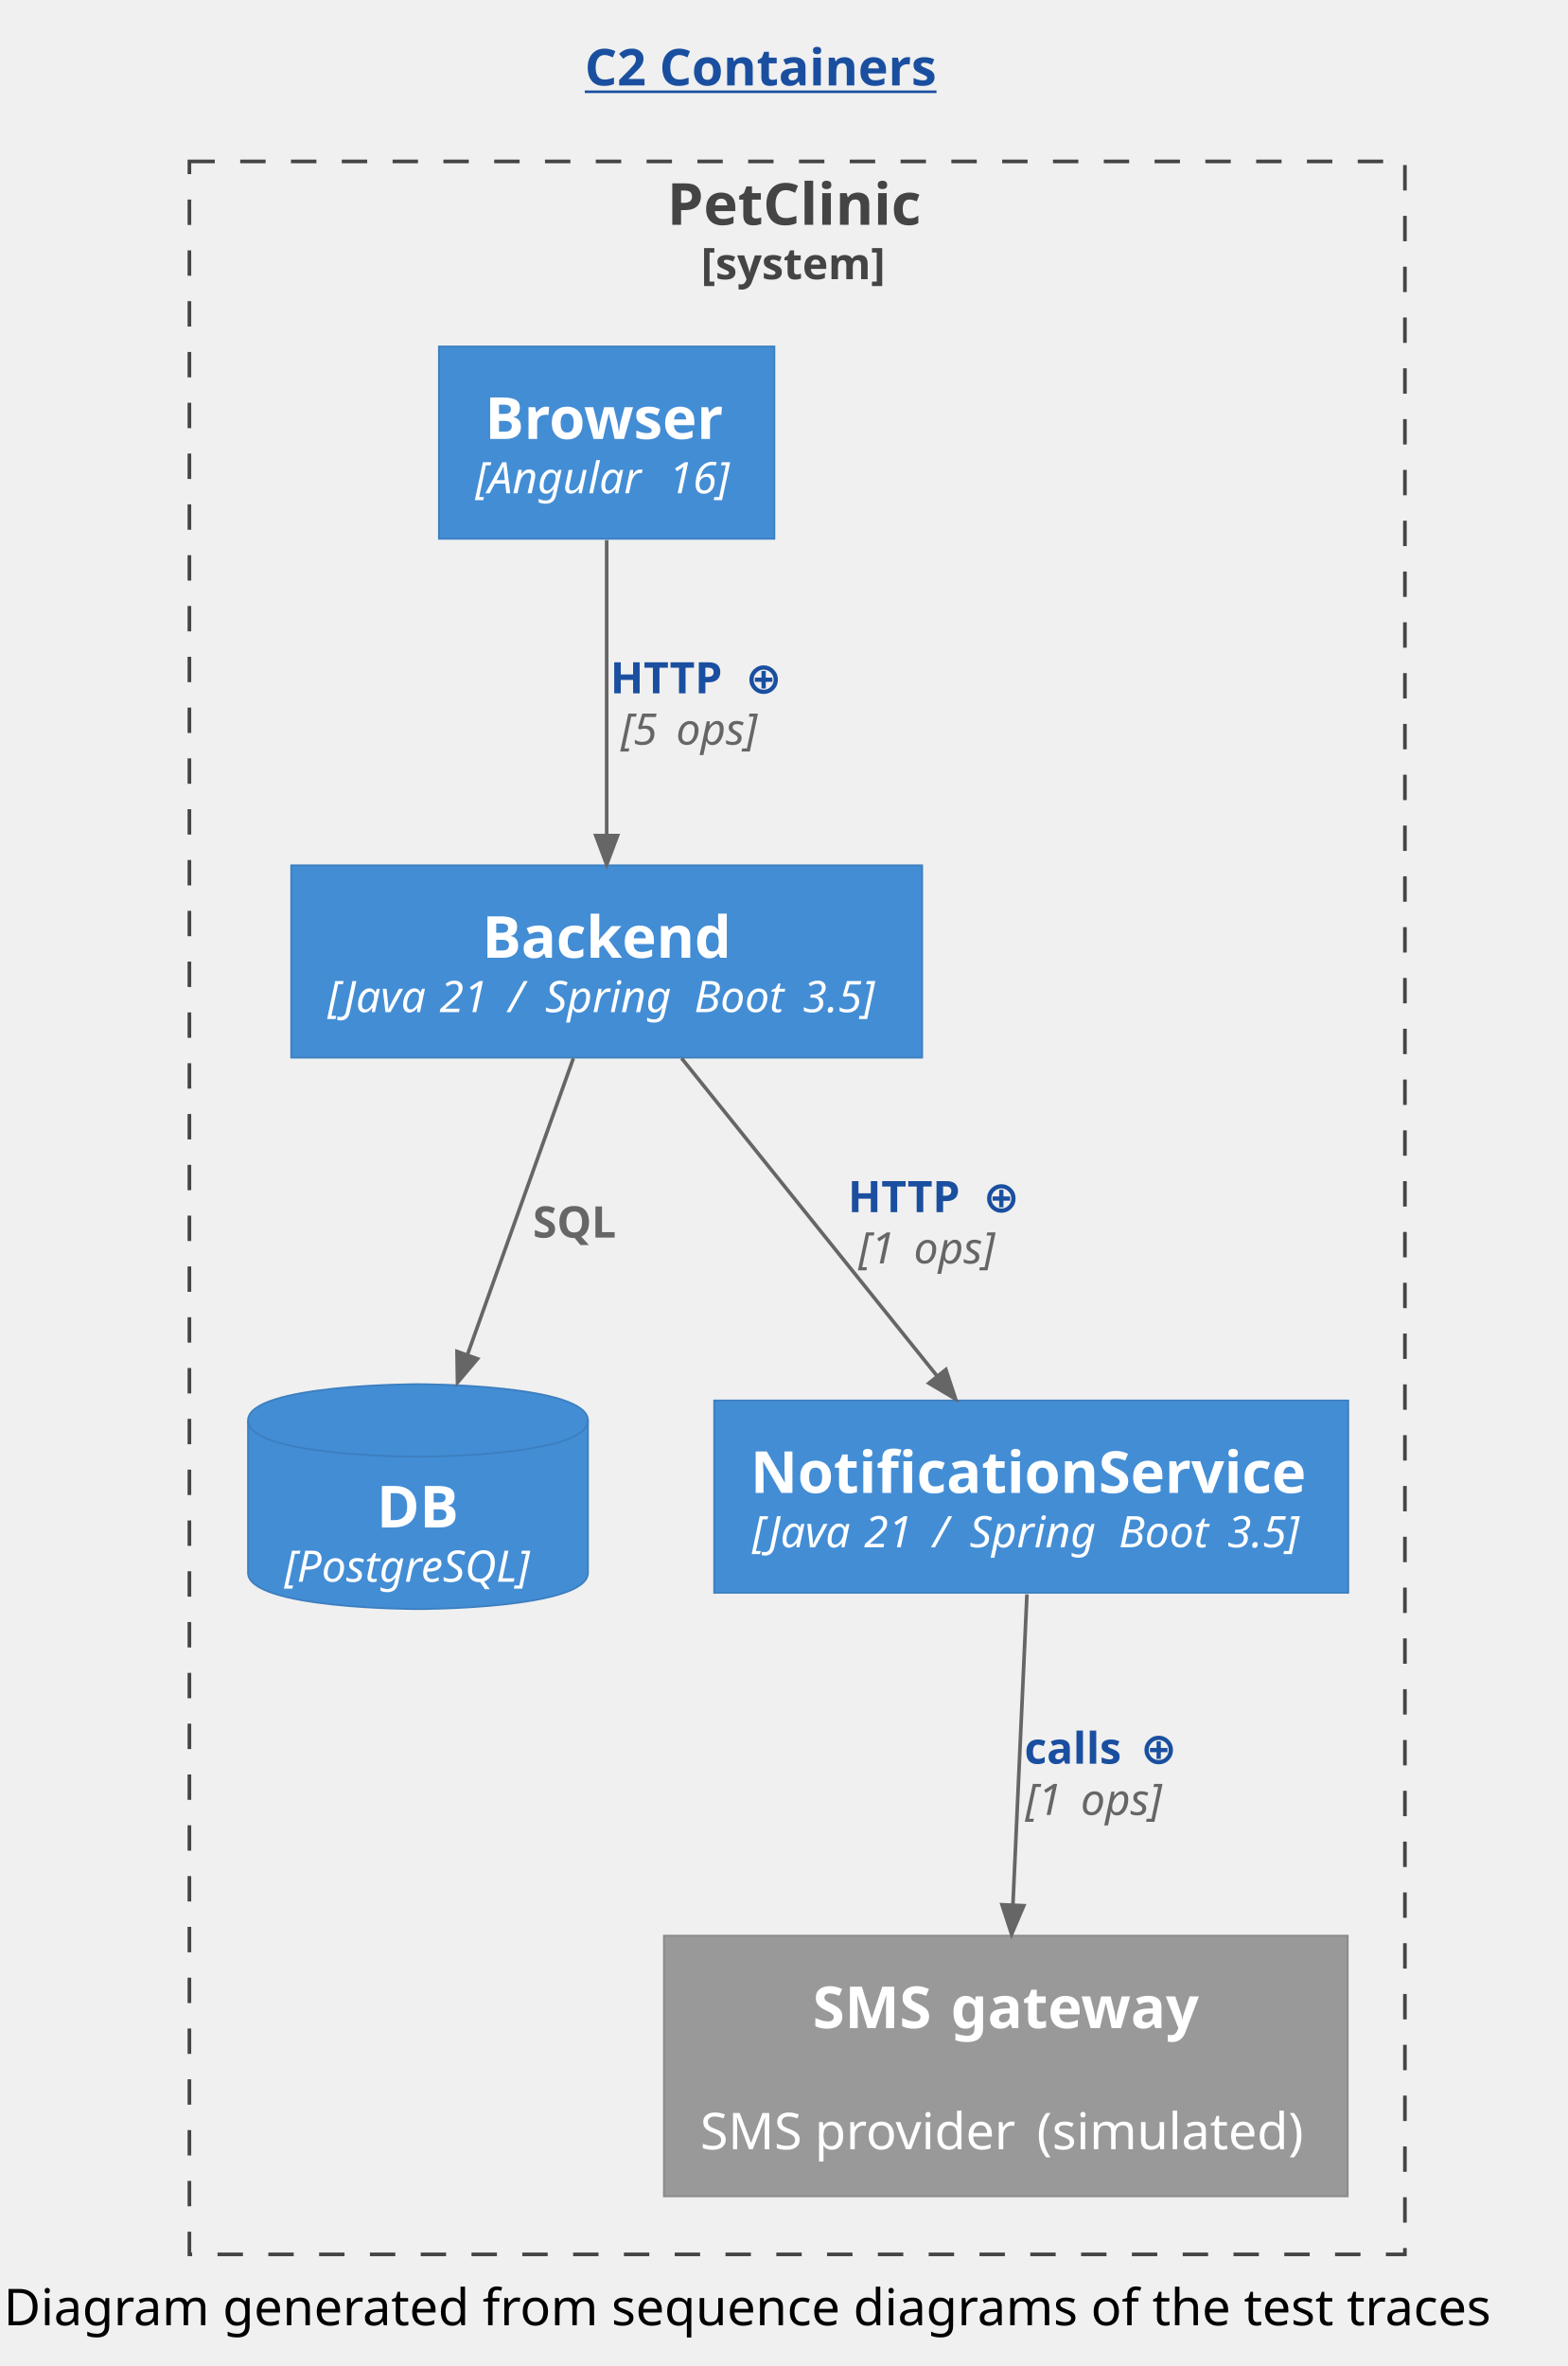
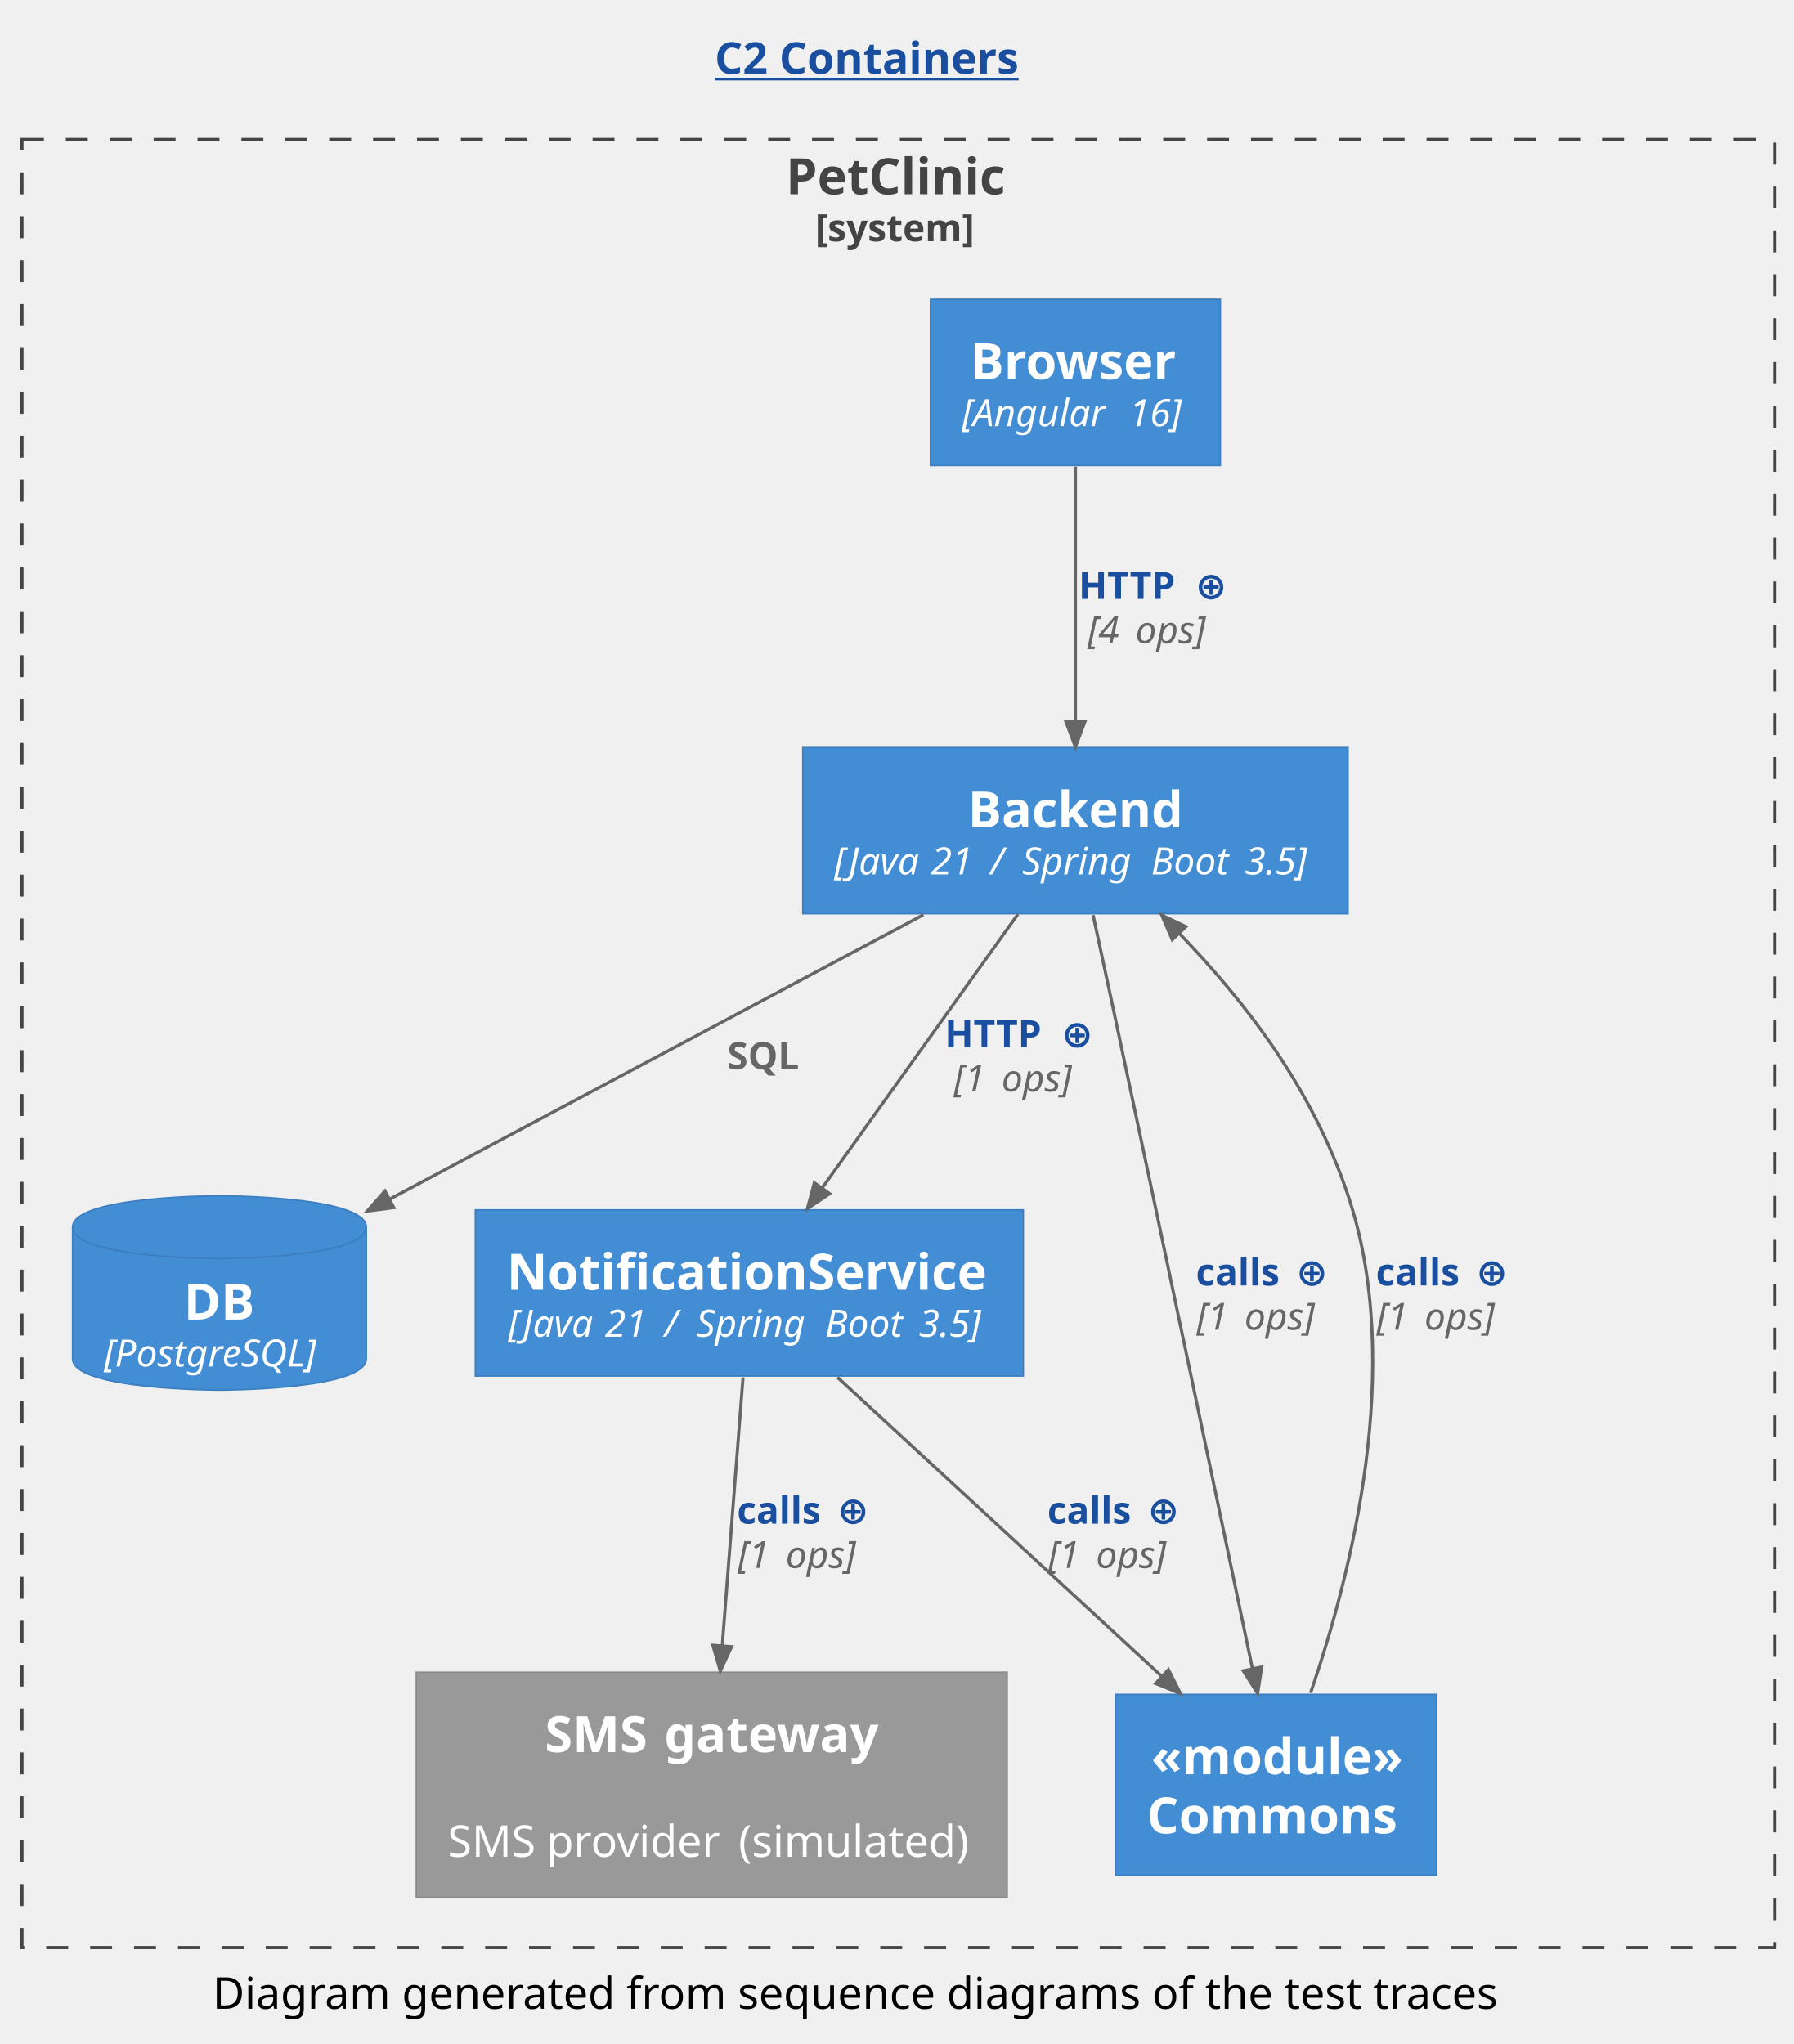
- <svg xmlns="http://www.w3.org/2000/svg" xmlns:xlink="http://www.w3.org/1999/xlink" contentStyleType="text/css" data-diagram-type="DESCRIPTION" height="652px" preserveAspectRatio="none" style="width:432px;height:652px;background:#FFFFFF;" version="1.1" viewBox="0 0 432 652" width="432px" zoomAndPan="magnify">
+ <svg xmlns="http://www.w3.org/2000/svg" xmlns:xlink="http://www.w3.org/1999/xlink" contentStyleType="text/css" data-diagram-type="DESCRIPTION" height="652px" preserveAspectRatio="none" style="width:572px;height:652px;background:#FFFFFF;" version="1.1" viewBox="0 0 572 652" width="572px" zoomAndPan="magnify">
  <defs />
  <g>
    <g class="title" data-source-line="6">
      <a href="https://c4model.com/diagrams/container" target="_blank" rel="noopener noreferrer" title="What is a C2 diagram?" xlink:actuate="onRequest" xlink:href="https://c4model.com/diagrams/container" xlink:show="new" xlink:title="What is a C2 diagram?" xlink:type="simple">
-         <text fill="#1A4FA0" font-family="sans-serif" font-size="14" font-weight="bold" lengthAdjust="spacing" text-decoration="underline" textLength="102.067" x="161.166" y="23.535">C2 Containers</text>
+         <text fill="#1A4FA0" font-family="sans-serif" font-size="14" font-weight="bold" lengthAdjust="spacing" text-decoration="underline" textLength="102.067" x="227.966" y="23.535">C2 Containers</text>
      </a>
    </g>
    <g class="cluster" data-qualified-name="c2_system" data-source-line="1666" id="ent0002">
-       <rect fill="none" height="576.75" style="stroke:#444444;stroke-width:1;stroke-dasharray:7,7;" width="335" x="52.2" y="44.488" />
-       <text fill="#444444" font-family="sans-serif" font-size="16" font-weight="bold" lengthAdjust="spacing" textLength="71.703" x="183.848" y="61.957">PetClinic</text>
-       <text fill="#444444" font-family="sans-serif" font-size="12" font-weight="bold" lengthAdjust="spacing" textLength="52.992" x="193.204" y="76.934">[system]</text>
+       <rect fill="none" height="576.75" style="stroke:#444444;stroke-width:1;stroke-dasharray:7,7;" width="559" x="7" y="44.488" />
+       <text fill="#444444" font-family="sans-serif" font-size="16" font-weight="bold" lengthAdjust="spacing" textLength="71.703" x="250.648" y="61.957">PetClinic</text>
+       <text fill="#444444" font-family="sans-serif" font-size="12" font-weight="bold" lengthAdjust="spacing" textLength="52.992" x="260.004" y="76.934">[system]</text>
    </g>
    <g class="entity" data-qualified-name="c2_system.Backend" data-source-line="71" id="ent0003">
-       <rect fill="#438DD5" height="52.977" style="stroke:#3C7FC0;stroke-width:0.5;" width="173.885" x="80.26" y="238.468" />
-       <text fill="#FFFFFF" font-family="sans-serif" font-size="16" font-weight="bold" lengthAdjust="spacing" textLength="68.609" x="132.897" y="263.937">Backend</text>
-       <text fill="#FFFFFF" font-family="sans-serif" font-size="12" font-style="italic" lengthAdjust="spacing" textLength="27.1" x="90.26" y="278.914">[Java</text>
-       <text fill="#FFFFFF" font-family="sans-serif" font-size="12" font-style="italic" lengthAdjust="spacing" textLength="3.797" x="117.359" y="278.914"> </text>
-       <text fill="#FFFFFF" font-family="sans-serif" font-size="12" font-style="italic" lengthAdjust="spacing" textLength="15.176" x="121.156" y="278.914">21</text>
-       <text fill="#FFFFFF" font-family="sans-serif" font-size="12" font-style="italic" lengthAdjust="spacing" textLength="3.797" x="136.332" y="278.914"> </text>
-       <text fill="#FFFFFF" font-family="sans-serif" font-size="12" font-style="italic" lengthAdjust="spacing" textLength="6.293" x="140.129" y="278.914">/</text>
-       <text fill="#FFFFFF" font-family="sans-serif" font-size="12" font-style="italic" lengthAdjust="spacing" textLength="3.797" x="146.422" y="278.914"> </text>
-       <text fill="#FFFFFF" font-family="sans-serif" font-size="12" font-style="italic" lengthAdjust="spacing" textLength="37.324" x="150.219" y="278.914">Spring</text>
-       <text fill="#FFFFFF" font-family="sans-serif" font-size="12" font-style="italic" lengthAdjust="spacing" textLength="3.797" x="187.543" y="278.914"> </text>
-       <text fill="#FFFFFF" font-family="sans-serif" font-size="12" font-style="italic" lengthAdjust="spacing" textLength="26.133" x="191.34" y="278.914">Boot</text>
-       <text fill="#FFFFFF" font-family="sans-serif" font-size="12" font-style="italic" lengthAdjust="spacing" textLength="3.797" x="217.473" y="278.914"> </text>
-       <text fill="#FFFFFF" font-family="sans-serif" font-size="12" font-style="italic" lengthAdjust="spacing" textLength="22.875" x="221.269" y="278.914">3.5]</text>
+       <rect fill="#438DD5" height="52.977" style="stroke:#3C7FC0;stroke-width:0.5;" width="173.885" x="256.06" y="238.468" />
+       <text fill="#FFFFFF" font-family="sans-serif" font-size="16" font-weight="bold" lengthAdjust="spacing" textLength="68.609" x="308.698" y="263.937">Backend</text>
+       <text fill="#FFFFFF" font-family="sans-serif" font-size="12" font-style="italic" lengthAdjust="spacing" textLength="27.1" x="266.06" y="278.914">[Java</text>
+       <text fill="#FFFFFF" font-family="sans-serif" font-size="12" font-style="italic" lengthAdjust="spacing" textLength="3.797" x="293.16" y="278.914"> </text>
+       <text fill="#FFFFFF" font-family="sans-serif" font-size="12" font-style="italic" lengthAdjust="spacing" textLength="15.176" x="296.957" y="278.914">21</text>
+       <text fill="#FFFFFF" font-family="sans-serif" font-size="12" font-style="italic" lengthAdjust="spacing" textLength="3.797" x="312.132" y="278.914"> </text>
+       <text fill="#FFFFFF" font-family="sans-serif" font-size="12" font-style="italic" lengthAdjust="spacing" textLength="6.293" x="315.929" y="278.914">/</text>
+       <text fill="#FFFFFF" font-family="sans-serif" font-size="12" font-style="italic" lengthAdjust="spacing" textLength="3.797" x="322.222" y="278.914"> </text>
+       <text fill="#FFFFFF" font-family="sans-serif" font-size="12" font-style="italic" lengthAdjust="spacing" textLength="37.324" x="326.019" y="278.914">Spring</text>
+       <text fill="#FFFFFF" font-family="sans-serif" font-size="12" font-style="italic" lengthAdjust="spacing" textLength="3.797" x="363.343" y="278.914"> </text>
+       <text fill="#FFFFFF" font-family="sans-serif" font-size="12" font-style="italic" lengthAdjust="spacing" textLength="26.133" x="367.14" y="278.914">Boot</text>
+       <text fill="#FFFFFF" font-family="sans-serif" font-size="12" font-style="italic" lengthAdjust="spacing" textLength="3.797" x="393.273" y="278.914"> </text>
+       <text fill="#FFFFFF" font-family="sans-serif" font-size="12" font-style="italic" lengthAdjust="spacing" textLength="22.875" x="397.07" y="278.914">3.5]</text>
    </g>
    <g class="entity" data-qualified-name="c2_system.Browser" data-source-line="71" id="ent0004">
-       <rect fill="#438DD5" height="52.977" style="stroke:#3C7FC0;stroke-width:0.5;" width="92.439" x="120.98" y="95.488" />
-       <text fill="#FFFFFF" font-family="sans-serif" font-size="16" font-weight="bold" lengthAdjust="spacing" textLength="67.07" x="133.664" y="120.957">Browser</text>
-       <text fill="#FFFFFF" font-family="sans-serif" font-size="12" font-style="italic" lengthAdjust="spacing" textLength="49.565" x="130.98" y="135.934">[Angular</text>
-       <text fill="#FFFFFF" font-family="sans-serif" font-size="12" font-style="italic" lengthAdjust="spacing" textLength="3.797" x="180.544" y="135.934"> </text>
-       <text fill="#FFFFFF" font-family="sans-serif" font-size="12" font-style="italic" lengthAdjust="spacing" textLength="19.078" x="184.341" y="135.934">16]</text>
+       <rect fill="#438DD5" height="52.977" style="stroke:#3C7FC0;stroke-width:0.5;" width="92.439" x="296.78" y="95.488" />
+       <text fill="#FFFFFF" font-family="sans-serif" font-size="16" font-weight="bold" lengthAdjust="spacing" textLength="67.07" x="309.465" y="120.957">Browser</text>
+       <text fill="#FFFFFF" font-family="sans-serif" font-size="12" font-style="italic" lengthAdjust="spacing" textLength="49.565" x="306.78" y="135.934">[Angular</text>
+       <text fill="#FFFFFF" font-family="sans-serif" font-size="12" font-style="italic" lengthAdjust="spacing" textLength="3.797" x="356.344" y="135.934"> </text>
+       <text fill="#FFFFFF" font-family="sans-serif" font-size="12" font-style="italic" lengthAdjust="spacing" textLength="19.078" x="360.141" y="135.934">16]</text>
    </g>
    <g class="entity" data-qualified-name="c2_system.DB" data-source-line="75" id="ent0005">
-       <path d="M68.36,391.438 C68.36,381.438 115.198,381.438 115.198,381.438 C115.198,381.438 162.036,381.438 162.036,391.438 L162.036,433.415 C162.036,443.415 115.198,443.415 115.198,443.415 C115.198,443.415 68.36,443.415 68.36,433.415 L68.36,391.438" fill="#438DD5" style="stroke:#3C7FC0;stroke-width:0.5;" />
-       <path d="M68.36,391.438 C68.36,401.438 115.198,401.438 115.198,401.438 C115.198,401.438 162.036,401.438 162.036,391.438" fill="none" style="stroke:#3C7FC0;stroke-width:0.5;" />
-       <text fill="#FFFFFF" font-family="sans-serif" font-size="16" font-weight="bold" lengthAdjust="spacing" textLength="22.766" x="103.815" y="420.907">DB</text>
-       <text fill="#FFFFFF" font-family="sans-serif" font-size="12" font-style="italic" lengthAdjust="spacing" textLength="73.676" x="78.36" y="435.884">[PostgreSQL]</text>
+       <path d="M23.16,391.438 C23.16,381.438 69.998,381.438 69.998,381.438 C69.998,381.438 116.836,381.438 116.836,391.438 L116.836,433.415 C116.836,443.415 69.998,443.415 69.998,443.415 C69.998,443.415 23.16,443.415 23.16,433.415 L23.16,391.438" fill="#438DD5" style="stroke:#3C7FC0;stroke-width:0.5;" />
+       <path d="M23.16,391.438 C23.16,401.438 69.998,401.438 69.998,401.438 C69.998,401.438 116.836,401.438 116.836,391.438" fill="none" style="stroke:#3C7FC0;stroke-width:0.5;" />
+       <text fill="#FFFFFF" font-family="sans-serif" font-size="16" font-weight="bold" lengthAdjust="spacing" textLength="22.766" x="58.615" y="420.907">DB</text>
+       <text fill="#FFFFFF" font-family="sans-serif" font-size="12" font-style="italic" lengthAdjust="spacing" textLength="73.676" x="33.16" y="435.884">[PostgreSQL]</text>
    </g>
    <g class="entity" data-qualified-name="c2_system.NotificationService" data-source-line="71" id="ent0006">
-       <rect fill="#438DD5" height="52.977" style="stroke:#3C7FC0;stroke-width:0.5;" width="174.75" x="196.83" y="385.938" />
-       <text fill="#FFFFFF" font-family="sans-serif" font-size="16" font-weight="bold" lengthAdjust="spacing" textLength="154.75" x="206.83" y="411.407">NotificationService</text>
-       <text fill="#FFFFFF" font-family="sans-serif" font-size="12" font-style="italic" lengthAdjust="spacing" textLength="27.1" x="207.262" y="426.384">[Java</text>
-       <text fill="#FFFFFF" font-family="sans-serif" font-size="12" font-style="italic" lengthAdjust="spacing" textLength="3.797" x="234.362" y="426.384"> </text>
-       <text fill="#FFFFFF" font-family="sans-serif" font-size="12" font-style="italic" lengthAdjust="spacing" textLength="15.176" x="238.159" y="426.384">21</text>
-       <text fill="#FFFFFF" font-family="sans-serif" font-size="12" font-style="italic" lengthAdjust="spacing" textLength="3.797" x="253.335" y="426.384"> </text>
-       <text fill="#FFFFFF" font-family="sans-serif" font-size="12" font-style="italic" lengthAdjust="spacing" textLength="6.293" x="257.132" y="426.384">/</text>
-       <text fill="#FFFFFF" font-family="sans-serif" font-size="12" font-style="italic" lengthAdjust="spacing" textLength="3.797" x="263.424" y="426.384"> </text>
-       <text fill="#FFFFFF" font-family="sans-serif" font-size="12" font-style="italic" lengthAdjust="spacing" textLength="37.324" x="267.221" y="426.384">Spring</text>
-       <text fill="#FFFFFF" font-family="sans-serif" font-size="12" font-style="italic" lengthAdjust="spacing" textLength="3.797" x="304.546" y="426.384"> </text>
-       <text fill="#FFFFFF" font-family="sans-serif" font-size="12" font-style="italic" lengthAdjust="spacing" textLength="26.133" x="308.342" y="426.384">Boot</text>
-       <text fill="#FFFFFF" font-family="sans-serif" font-size="12" font-style="italic" lengthAdjust="spacing" textLength="3.797" x="334.475" y="426.384"> </text>
-       <text fill="#FFFFFF" font-family="sans-serif" font-size="12" font-style="italic" lengthAdjust="spacing" textLength="22.875" x="338.272" y="426.384">3.5]</text>
+       <rect fill="#438DD5" height="52.977" style="stroke:#3C7FC0;stroke-width:0.5;" width="174.75" x="151.63" y="385.938" />
+       <text fill="#FFFFFF" font-family="sans-serif" font-size="16" font-weight="bold" lengthAdjust="spacing" textLength="154.75" x="161.63" y="411.407">NotificationService</text>
+       <text fill="#FFFFFF" font-family="sans-serif" font-size="12" font-style="italic" lengthAdjust="spacing" textLength="27.1" x="162.063" y="426.384">[Java</text>
+       <text fill="#FFFFFF" font-family="sans-serif" font-size="12" font-style="italic" lengthAdjust="spacing" textLength="3.797" x="189.162" y="426.384"> </text>
+       <text fill="#FFFFFF" font-family="sans-serif" font-size="12" font-style="italic" lengthAdjust="spacing" textLength="15.176" x="192.959" y="426.384">21</text>
+       <text fill="#FFFFFF" font-family="sans-serif" font-size="12" font-style="italic" lengthAdjust="spacing" textLength="3.797" x="208.135" y="426.384"> </text>
+       <text fill="#FFFFFF" font-family="sans-serif" font-size="12" font-style="italic" lengthAdjust="spacing" textLength="6.293" x="211.932" y="426.384">/</text>
+       <text fill="#FFFFFF" font-family="sans-serif" font-size="12" font-style="italic" lengthAdjust="spacing" textLength="3.797" x="218.225" y="426.384"> </text>
+       <text fill="#FFFFFF" font-family="sans-serif" font-size="12" font-style="italic" lengthAdjust="spacing" textLength="37.324" x="222.022" y="426.384">Spring</text>
+       <text fill="#FFFFFF" font-family="sans-serif" font-size="12" font-style="italic" lengthAdjust="spacing" textLength="3.797" x="259.346" y="426.384"> </text>
+       <text fill="#FFFFFF" font-family="sans-serif" font-size="12" font-style="italic" lengthAdjust="spacing" textLength="26.133" x="263.143" y="426.384">Boot</text>
+       <text fill="#FFFFFF" font-family="sans-serif" font-size="12" font-style="italic" lengthAdjust="spacing" textLength="3.797" x="289.276" y="426.384"> </text>
+       <text fill="#FFFFFF" font-family="sans-serif" font-size="12" font-style="italic" lengthAdjust="spacing" textLength="22.875" x="293.072" y="426.384">3.5]</text>
    </g>
    <g class="entity" data-qualified-name="c2_system.SMS_gateway" data-source-line="212" id="ent0007">
-       <rect fill="#999999" height="71.82" style="stroke:#8A8A8A;stroke-width:0.5;" width="188.444" x="182.98" y="533.418" />
-       <text fill="#FFFFFF" font-family="sans-serif" font-size="16" font-weight="bold" lengthAdjust="spacing" textLength="32.805" x="223.983" y="558.887">SMS</text>
-       <text fill="#FFFFFF" font-family="sans-serif" font-size="16" font-weight="bold" lengthAdjust="spacing" textLength="5.273" x="256.788" y="558.887"> </text>
-       <text fill="#FFFFFF" font-family="sans-serif" font-size="16" font-weight="bold" lengthAdjust="spacing" textLength="68.359" x="262.061" y="558.887">gateway</text>
-       <text fill="#FFFFFF" font-family="sans-serif" font-size="14" lengthAdjust="spacing" textLength="4.43" x="274.987" y="575.797"> </text>
-       <text fill="#FFFFFF" font-family="sans-serif" font-size="14" lengthAdjust="spacing" textLength="27.139" x="192.98" y="592.285">SMS</text>
-       <text fill="#FFFFFF" font-family="sans-serif" font-size="14" lengthAdjust="spacing" textLength="4.43" x="220.118" y="592.285"> </text>
-       <text fill="#FFFFFF" font-family="sans-serif" font-size="14" lengthAdjust="spacing" textLength="56.773" x="224.548" y="592.285">provider</text>
-       <text fill="#FFFFFF" font-family="sans-serif" font-size="14" lengthAdjust="spacing" textLength="4.43" x="281.32" y="592.285"> </text>
-       <text fill="#FFFFFF" font-family="sans-serif" font-size="14" lengthAdjust="spacing" textLength="75.674" x="285.75" y="592.285">(simulated)</text>
+       <rect fill="#999999" height="71.82" style="stroke:#8A8A8A;stroke-width:0.5;" width="188.444" x="132.78" y="533.418" />
+       <text fill="#FFFFFF" font-family="sans-serif" font-size="16" font-weight="bold" lengthAdjust="spacing" textLength="32.805" x="173.783" y="558.887">SMS</text>
+       <text fill="#FFFFFF" font-family="sans-serif" font-size="16" font-weight="bold" lengthAdjust="spacing" textLength="5.273" x="206.588" y="558.887"> </text>
+       <text fill="#FFFFFF" font-family="sans-serif" font-size="16" font-weight="bold" lengthAdjust="spacing" textLength="68.359" x="211.862" y="558.887">gateway</text>
+       <text fill="#FFFFFF" font-family="sans-serif" font-size="14" lengthAdjust="spacing" textLength="4.43" x="224.787" y="575.797"> </text>
+       <text fill="#FFFFFF" font-family="sans-serif" font-size="14" lengthAdjust="spacing" textLength="27.139" x="142.78" y="592.285">SMS</text>
+       <text fill="#FFFFFF" font-family="sans-serif" font-size="14" lengthAdjust="spacing" textLength="4.43" x="169.919" y="592.285"> </text>
+       <text fill="#FFFFFF" font-family="sans-serif" font-size="14" lengthAdjust="spacing" textLength="56.773" x="174.348" y="592.285">provider</text>
+       <text fill="#FFFFFF" font-family="sans-serif" font-size="14" lengthAdjust="spacing" textLength="4.43" x="231.121" y="592.285"> </text>
+       <text fill="#FFFFFF" font-family="sans-serif" font-size="14" lengthAdjust="spacing" textLength="75.674" x="235.55" y="592.285">(simulated)</text>
    </g>
-     <g class="link" data-entity-1="ent0003" data-entity-2="ent0005" data-link-type="dependency" data-source-line="1779" id="lnk8">
-       <path d="M158.02,291.628 C149.1,316.588 138.242,346.975 128.782,373.445" fill="none" id="Backend-to-DB" style="stroke:#666666;stroke-width:1;" />
-       <polygon fill="#666666" points="126.09,380.978,131.607,374.454,125.957,372.435,126.09,380.978" style="stroke:#666666;stroke-width:1;" />
-       <text fill="#666666" font-family="sans-serif" font-size="12" font-weight="bold" lengthAdjust="spacing" textLength="23.719" x="146.86" y="341.04">SQL</text>
+     <g class="entity" data-qualified-name="c2_system._module__nCommons" data-source-line="71" id="ent0008">
+       <rect fill="#438DD5" height="57.688" style="stroke:#3C7FC0;stroke-width:0.5;" width="102.422" x="355.79" y="540.488" />
+       <text fill="#FFFFFF" font-family="sans-serif" font-size="16" font-weight="bold" lengthAdjust="spacing" textLength="79.641" x="367.181" y="565.957">«module»</text>
+       <text fill="#FFFFFF" font-family="sans-serif" font-size="16" font-weight="bold" lengthAdjust="spacing" textLength="82.422" x="365.79" y="584.801">Commons</text>
    </g>
-     <g class="link" data-entity-1="ent0003" data-entity-2="ent0006" data-link-type="dependency" data-source-line="1779" id="lnk9">
-       <path d="M187.85,291.628 C209.1,318.058 237.027,352.773 258.347,379.293" fill="none" id="Backend-to-NotificationService" style="stroke:#666666;stroke-width:1;" />
-       <polygon fill="#666666" points="263.36,385.528,260.685,377.414,256.009,381.173,263.36,385.528" style="stroke:#666666;stroke-width:1;" />
+     <g class="link" data-entity-1="ent0003" data-entity-2="ent0005" data-link-type="dependency" data-source-line="1779" id="lnk9">
+       <path d="M294.51,291.798 C244.4,318.488 173.78,356.126 124.19,382.556" fill="none" id="Backend-to-DB" style="stroke:#666666;stroke-width:1;" />
+       <polygon fill="#666666" points="117.13,386.318,125.601,385.203,122.779,379.908,117.13,386.318" style="stroke:#666666;stroke-width:1;" />
+       <text fill="#666666" font-family="sans-serif" font-size="12" font-weight="bold" lengthAdjust="spacing" textLength="23.719" x="231.95" y="341.04">SQL</text>
+     </g>
+     <g class="link" data-entity-1="ent0003" data-entity-2="ent0006" data-link-type="dependency" data-source-line="1779" id="lnk10">
+       <path d="M324.65,291.628 C305.75,318.058 281.121,352.499 262.171,379.019" fill="none" id="Backend-to-NotificationService" style="stroke:#666666;stroke-width:1;" />
+       <polygon fill="#666666" points="257.52,385.528,264.612,380.763,259.73,377.275,257.52,385.528" style="stroke:#666666;stroke-width:1;" />
      <a href="genseq://c2-279a196c9d" target="_top" title="Click for the calls behind this line" xlink:actuate="onRequest" xlink:href="genseq://c2-279a196c9d" xlink:show="new" xlink:title="Click for the calls behind this line" xlink:type="simple">
-         <text fill="#1A4FA0" font-family="sans-serif" font-size="12" font-weight="bold" lengthAdjust="spacing" textLength="33.281" x="233.71" y="334.04">HTTP</text>
+         <text fill="#1A4FA0" font-family="sans-serif" font-size="12" font-weight="bold" lengthAdjust="spacing" textLength="33.281" x="301.32" y="334.04">HTTP</text>
      </a>
      <a href="genseq://c2-279a196c9d" target="_top" title="Click for the calls behind this line" xlink:actuate="onRequest" xlink:href="genseq://c2-279a196c9d" xlink:show="new" xlink:title="Click for the calls behind this line" xlink:type="simple">
-         <text fill="#1A4FA0" font-family="sans-serif" font-size="12" font-weight="bold" lengthAdjust="spacing" textLength="3.955" x="266.991" y="334.04"> </text>
+         <text fill="#1A4FA0" font-family="sans-serif" font-size="12" font-weight="bold" lengthAdjust="spacing" textLength="3.955" x="334.601" y="334.04"> </text>
      </a>
      <a href="genseq://c2-279a196c9d" target="_top" title="Click for the calls behind this line" xlink:actuate="onRequest" xlink:href="genseq://c2-279a196c9d" xlink:show="new" xlink:title="Click for the calls behind this line" xlink:type="simple">
-         <text fill="#1A4FA0" font-family="sans-serif" font-size="12" font-weight="bold" lengthAdjust="spacing" textLength="8.684" x="270.946" y="334.04">⊕</text>
+         <text fill="#1A4FA0" font-family="sans-serif" font-size="12" font-weight="bold" lengthAdjust="spacing" textLength="8.684" x="338.556" y="334.04">⊕</text>
      </a>
-       <text fill="#666666" font-family="sans-serif" font-size="12" font-style="italic" lengthAdjust="spacing" textLength="11.49" x="236.554" y="348.173">[1</text>
-       <text fill="#666666" font-family="sans-serif" font-size="12" font-style="italic" lengthAdjust="spacing" textLength="3.797" x="248.045" y="348.173"> </text>
-       <text fill="#666666" font-family="sans-serif" font-size="12" font-style="italic" lengthAdjust="spacing" textLength="24.943" x="251.841" y="348.173">ops]</text>
+       <text fill="#666666" font-family="sans-serif" font-size="12" font-style="italic" lengthAdjust="spacing" textLength="11.49" x="304.165" y="348.173">[1</text>
+       <text fill="#666666" font-family="sans-serif" font-size="12" font-style="italic" lengthAdjust="spacing" textLength="3.797" x="315.655" y="348.173"> </text>
+       <text fill="#666666" font-family="sans-serif" font-size="12" font-style="italic" lengthAdjust="spacing" textLength="24.943" x="319.452" y="348.173">ops]</text>
    </g>
-     <g class="link" data-entity-1="ent0004" data-entity-2="ent0003" data-link-type="dependency" data-source-line="1779" id="lnk10">
-       <path d="M167.2,148.838 C167.2,174.268 167.2,204.878 167.2,230.258" fill="none" id="Browser-to-Backend" style="stroke:#666666;stroke-width:1;" />
-       <polygon fill="#666666" points="167.2,238.258,170.2,230.258,164.2,230.258,167.2,238.258" style="stroke:#666666;stroke-width:1;" />
-       <a href="genseq://c2-fb35163739" target="_top" title="Click for the calls behind this line" xlink:actuate="onRequest" xlink:href="genseq://c2-fb35163739" xlink:show="new" xlink:title="Click for the calls behind this line" xlink:type="simple">
-         <text fill="#1A4FA0" font-family="sans-serif" font-size="12" font-weight="bold" lengthAdjust="spacing" textLength="33.281" x="168.2" y="191.07">HTTP</text>
+     <g class="link" data-entity-1="ent0003" data-entity-2="ent0008" data-link-type="dependency" data-source-line="1779" id="lnk11">
+       <path d="M348.65,291.918 C350.66,301.228 352.94,311.798 355,321.438 C371.92,400.688 389.904,486.497 399.484,532.347" fill="none" id="Backend-to-_module__nCommons" style="stroke:#666666;stroke-width:1;" />
+       <polygon fill="#666666" points="401.12,540.178,402.42,531.734,396.547,532.961,401.12,540.178" style="stroke:#666666;stroke-width:1;" />
+       <a href="genseq://c2-103d57f8db" target="_top" title="Click for the calls behind this line" xlink:actuate="onRequest" xlink:href="genseq://c2-103d57f8db" xlink:show="new" xlink:title="Click for the calls behind this line" xlink:type="simple">
+         <text fill="#1A4FA0" font-family="sans-serif" font-size="12" font-weight="bold" lengthAdjust="spacing" textLength="28.031" x="381.42" y="410.03">calls</text>
      </a>
-       <a href="genseq://c2-fb35163739" target="_top" title="Click for the calls behind this line" xlink:actuate="onRequest" xlink:href="genseq://c2-fb35163739" xlink:show="new" xlink:title="Click for the calls behind this line" xlink:type="simple">
-         <text fill="#1A4FA0" font-family="sans-serif" font-size="12" font-weight="bold" lengthAdjust="spacing" textLength="3.955" x="201.481" y="191.07"> </text>
+       <a href="genseq://c2-103d57f8db" target="_top" title="Click for the calls behind this line" xlink:actuate="onRequest" xlink:href="genseq://c2-103d57f8db" xlink:show="new" xlink:title="Click for the calls behind this line" xlink:type="simple">
+         <text fill="#1A4FA0" font-family="sans-serif" font-size="12" font-weight="bold" lengthAdjust="spacing" textLength="3.955" x="409.451" y="410.03"> </text>
      </a>
-       <a href="genseq://c2-fb35163739" target="_top" title="Click for the calls behind this line" xlink:actuate="onRequest" xlink:href="genseq://c2-fb35163739" xlink:show="new" xlink:title="Click for the calls behind this line" xlink:type="simple">
-         <text fill="#1A4FA0" font-family="sans-serif" font-size="12" font-weight="bold" lengthAdjust="spacing" textLength="8.684" x="205.436" y="191.07">⊕</text>
+       <a href="genseq://c2-103d57f8db" target="_top" title="Click for the calls behind this line" xlink:actuate="onRequest" xlink:href="genseq://c2-103d57f8db" xlink:show="new" xlink:title="Click for the calls behind this line" xlink:type="simple">
+         <text fill="#1A4FA0" font-family="sans-serif" font-size="12" font-weight="bold" lengthAdjust="spacing" textLength="8.684" x="413.406" y="410.03">⊕</text>
      </a>
-       <text fill="#666666" font-family="sans-serif" font-size="12" font-style="italic" lengthAdjust="spacing" textLength="11.49" x="171.044" y="205.203">[5</text>
-       <text fill="#666666" font-family="sans-serif" font-size="12" font-style="italic" lengthAdjust="spacing" textLength="3.797" x="182.535" y="205.203"> </text>
-       <text fill="#666666" font-family="sans-serif" font-size="12" font-style="italic" lengthAdjust="spacing" textLength="24.943" x="186.332" y="205.203">ops]</text>
+       <text fill="#666666" font-family="sans-serif" font-size="12" font-style="italic" lengthAdjust="spacing" textLength="11.49" x="381.64" y="424.163">[1</text>
+       <text fill="#666666" font-family="sans-serif" font-size="12" font-style="italic" lengthAdjust="spacing" textLength="3.797" x="393.13" y="424.163"> </text>
+       <text fill="#666666" font-family="sans-serif" font-size="12" font-style="italic" lengthAdjust="spacing" textLength="24.943" x="396.927" y="424.163">ops]</text>
    </g>
-     <g class="link" data-entity-1="ent0006" data-entity-2="ent0007" data-link-type="dependency" data-source-line="1779" id="lnk11">
-       <path d="M283.03,439.358 C281.87,465.018 280.438,496.506 279.158,525.026" fill="none" id="NotificationService-to-SMS_gateway" style="stroke:#666666;stroke-width:1;" />
-       <polygon fill="#666666" points="278.8,533.018,282.155,525.161,276.161,524.892,278.8,533.018" style="stroke:#666666;stroke-width:1;" />
+     <g class="link" data-entity-1="ent0008" data-entity-2="ent0003" data-link-type="dependency" data-source-line="1779" id="lnk15">
+       <path d="M418.01,540.008 C430.84,502.718 448.1,435.538 430,381.438 C418.29,346.448 396.895,319.325 376.065,297.664" fill="none" id="_module__nCommons-to-Backend" style="stroke:#666666;stroke-width:1;" />
+       <polygon fill="#666666" points="370.52,291.898,373.903,299.744,378.228,295.585,370.52,291.898" style="stroke:#666666;stroke-width:1;" />
+       <a href="genseq://c2-cd32149db2" target="_top" title="Click for the calls behind this line" xlink:actuate="onRequest" xlink:href="genseq://c2-cd32149db2" xlink:show="new" xlink:title="Click for the calls behind this line" xlink:type="simple">
+         <text fill="#1A4FA0" font-family="sans-serif" font-size="12" font-weight="bold" lengthAdjust="spacing" textLength="28.031" x="438.82" y="410.03">calls</text>
+       </a>
+       <a href="genseq://c2-cd32149db2" target="_top" title="Click for the calls behind this line" xlink:actuate="onRequest" xlink:href="genseq://c2-cd32149db2" xlink:show="new" xlink:title="Click for the calls behind this line" xlink:type="simple">
+         <text fill="#1A4FA0" font-family="sans-serif" font-size="12" font-weight="bold" lengthAdjust="spacing" textLength="3.955" x="466.851" y="410.03"> </text>
+       </a>
+       <a href="genseq://c2-cd32149db2" target="_top" title="Click for the calls behind this line" xlink:actuate="onRequest" xlink:href="genseq://c2-cd32149db2" xlink:show="new" xlink:title="Click for the calls behind this line" xlink:type="simple">
+         <text fill="#1A4FA0" font-family="sans-serif" font-size="12" font-weight="bold" lengthAdjust="spacing" textLength="8.684" x="470.806" y="410.03">⊕</text>
+       </a>
+       <text fill="#666666" font-family="sans-serif" font-size="12" font-style="italic" lengthAdjust="spacing" textLength="11.49" x="439.04" y="424.163">[1</text>
+       <text fill="#666666" font-family="sans-serif" font-size="12" font-style="italic" lengthAdjust="spacing" textLength="3.797" x="450.53" y="424.163"> </text>
+       <text fill="#666666" font-family="sans-serif" font-size="12" font-style="italic" lengthAdjust="spacing" textLength="24.943" x="454.327" y="424.163">ops]</text>
+     </g>
+     <g class="link" data-entity-1="ent0004" data-entity-2="ent0003" data-link-type="dependency" data-source-line="1779" id="lnk12">
+       <path d="M343,148.838 C343,174.268 343,204.878 343,230.258" fill="none" id="Browser-to-Backend" style="stroke:#666666;stroke-width:1;" />
+       <polygon fill="#666666" points="343,238.258,346,230.258,340,230.258,343,238.258" style="stroke:#666666;stroke-width:1;" />
+       <a href="genseq://c2-43d2943456" target="_top" title="Click for the calls behind this line" xlink:actuate="onRequest" xlink:href="genseq://c2-43d2943456" xlink:show="new" xlink:title="Click for the calls behind this line" xlink:type="simple">
+         <text fill="#1A4FA0" font-family="sans-serif" font-size="12" font-weight="bold" lengthAdjust="spacing" textLength="33.281" x="344" y="191.07">HTTP</text>
+       </a>
+       <a href="genseq://c2-43d2943456" target="_top" title="Click for the calls behind this line" xlink:actuate="onRequest" xlink:href="genseq://c2-43d2943456" xlink:show="new" xlink:title="Click for the calls behind this line" xlink:type="simple">
+         <text fill="#1A4FA0" font-family="sans-serif" font-size="12" font-weight="bold" lengthAdjust="spacing" textLength="3.955" x="377.281" y="191.07"> </text>
+       </a>
+       <a href="genseq://c2-43d2943456" target="_top" title="Click for the calls behind this line" xlink:actuate="onRequest" xlink:href="genseq://c2-43d2943456" xlink:show="new" xlink:title="Click for the calls behind this line" xlink:type="simple">
+         <text fill="#1A4FA0" font-family="sans-serif" font-size="12" font-weight="bold" lengthAdjust="spacing" textLength="8.684" x="381.236" y="191.07">⊕</text>
+       </a>
+       <text fill="#666666" font-family="sans-serif" font-size="12" font-style="italic" lengthAdjust="spacing" textLength="11.49" x="346.845" y="205.203">[4</text>
+       <text fill="#666666" font-family="sans-serif" font-size="12" font-style="italic" lengthAdjust="spacing" textLength="3.797" x="358.335" y="205.203"> </text>
+       <text fill="#666666" font-family="sans-serif" font-size="12" font-style="italic" lengthAdjust="spacing" textLength="24.943" x="362.132" y="205.203">ops]</text>
+     </g>
+     <g class="link" data-entity-1="ent0006" data-entity-2="ent0007" data-link-type="dependency" data-source-line="1779" id="lnk13">
+       <path d="M236.99,439.358 C235,465.018 232.555,496.522 230.355,525.042" fill="none" id="NotificationService-to-SMS_gateway" style="stroke:#666666;stroke-width:1;" />
+       <polygon fill="#666666" points="229.74,533.018,233.346,525.273,227.364,524.811,229.74,533.018" style="stroke:#666666;stroke-width:1;" />
      <a href="genseq://c2-cb01a30b7a" target="_top" title="Click for the calls behind this line" xlink:actuate="onRequest" xlink:href="genseq://c2-cb01a30b7a" xlink:show="new" xlink:title="Click for the calls behind this line" xlink:type="simple">
-         <text fill="#1A4FA0" font-family="sans-serif" font-size="12" font-weight="bold" lengthAdjust="spacing" textLength="28.031" x="282.33" y="486.02">calls</text>
+         <text fill="#1A4FA0" font-family="sans-serif" font-size="12" font-weight="bold" lengthAdjust="spacing" textLength="28.031" x="235.07" y="486.02">calls</text>
      </a>
      <a href="genseq://c2-cb01a30b7a" target="_top" title="Click for the calls behind this line" xlink:actuate="onRequest" xlink:href="genseq://c2-cb01a30b7a" xlink:show="new" xlink:title="Click for the calls behind this line" xlink:type="simple">
-         <text fill="#1A4FA0" font-family="sans-serif" font-size="12" font-weight="bold" lengthAdjust="spacing" textLength="3.955" x="310.361" y="486.02"> </text>
+         <text fill="#1A4FA0" font-family="sans-serif" font-size="12" font-weight="bold" lengthAdjust="spacing" textLength="3.955" x="263.101" y="486.02"> </text>
      </a>
      <a href="genseq://c2-cb01a30b7a" target="_top" title="Click for the calls behind this line" xlink:actuate="onRequest" xlink:href="genseq://c2-cb01a30b7a" xlink:show="new" xlink:title="Click for the calls behind this line" xlink:type="simple">
-         <text fill="#1A4FA0" font-family="sans-serif" font-size="12" font-weight="bold" lengthAdjust="spacing" textLength="8.684" x="314.316" y="486.02">⊕</text>
+         <text fill="#1A4FA0" font-family="sans-serif" font-size="12" font-weight="bold" lengthAdjust="spacing" textLength="8.684" x="267.056" y="486.02">⊕</text>
      </a>
-       <text fill="#666666" font-family="sans-serif" font-size="12" font-style="italic" lengthAdjust="spacing" textLength="11.49" x="282.549" y="500.153">[1</text>
-       <text fill="#666666" font-family="sans-serif" font-size="12" font-style="italic" lengthAdjust="spacing" textLength="3.797" x="294.04" y="500.153"> </text>
-       <text fill="#666666" font-family="sans-serif" font-size="12" font-style="italic" lengthAdjust="spacing" textLength="24.943" x="297.837" y="500.153">ops]</text>
+       <text fill="#666666" font-family="sans-serif" font-size="12" font-style="italic" lengthAdjust="spacing" textLength="11.49" x="235.29" y="500.153">[1</text>
+       <text fill="#666666" font-family="sans-serif" font-size="12" font-style="italic" lengthAdjust="spacing" textLength="3.797" x="246.78" y="500.153"> </text>
+       <text fill="#666666" font-family="sans-serif" font-size="12" font-style="italic" lengthAdjust="spacing" textLength="24.943" x="250.577" y="500.153">ops]</text>
    </g>
-     <g class="caption" data-source-line="18">
-       <text fill="#000000" font-family="sans-serif" font-size="14" lengthAdjust="spacing" textLength="422.399" x="1" y="640.773">Diagram generated from sequence diagrams of the test traces</text>
+     <g class="link" data-entity-1="ent0006" data-entity-2="ent0008" data-link-type="dependency" data-source-line="1779" id="lnk14">
+       <path d="M267.12,439.358 C297.38,467.258 339.478,506.075 370.628,534.795" fill="none" id="NotificationService-to-_module__nCommons" style="stroke:#666666;stroke-width:1;" />
+       <polygon fill="#666666" points="376.51,540.218,372.662,532.59,368.595,537.001,376.51,540.218" style="stroke:#666666;stroke-width:1;" />
+       <a href="genseq://c2-e128eb6ba0" target="_top" title="Click for the calls behind this line" xlink:actuate="onRequest" xlink:href="genseq://c2-e128eb6ba0" xlink:show="new" xlink:title="Click for the calls behind this line" xlink:type="simple">
+         <text fill="#1A4FA0" font-family="sans-serif" font-size="12" font-weight="bold" lengthAdjust="spacing" textLength="28.031" x="334.06" y="486.02">calls</text>
+       </a>
+       <a href="genseq://c2-e128eb6ba0" target="_top" title="Click for the calls behind this line" xlink:actuate="onRequest" xlink:href="genseq://c2-e128eb6ba0" xlink:show="new" xlink:title="Click for the calls behind this line" xlink:type="simple">
+         <text fill="#1A4FA0" font-family="sans-serif" font-size="12" font-weight="bold" lengthAdjust="spacing" textLength="3.955" x="362.091" y="486.02"> </text>
+       </a>
+       <a href="genseq://c2-e128eb6ba0" target="_top" title="Click for the calls behind this line" xlink:actuate="onRequest" xlink:href="genseq://c2-e128eb6ba0" xlink:show="new" xlink:title="Click for the calls behind this line" xlink:type="simple">
+         <text fill="#1A4FA0" font-family="sans-serif" font-size="12" font-weight="bold" lengthAdjust="spacing" textLength="8.684" x="366.046" y="486.02">⊕</text>
+       </a>
+       <text fill="#666666" font-family="sans-serif" font-size="12" font-style="italic" lengthAdjust="spacing" textLength="11.49" x="334.28" y="500.153">[1</text>
+       <text fill="#666666" font-family="sans-serif" font-size="12" font-style="italic" lengthAdjust="spacing" textLength="3.797" x="345.77" y="500.153"> </text>
+       <text fill="#666666" font-family="sans-serif" font-size="12" font-style="italic" lengthAdjust="spacing" textLength="24.943" x="349.567" y="500.153">ops]</text>
+     </g>
+     <g class="caption" data-source-line="22">
+       <text fill="#000000" font-family="sans-serif" font-size="14" lengthAdjust="spacing" textLength="422.399" x="67.8" y="640.773">Diagram generated from sequence diagrams of the test traces</text>
    </g>
  </g>
</svg>
